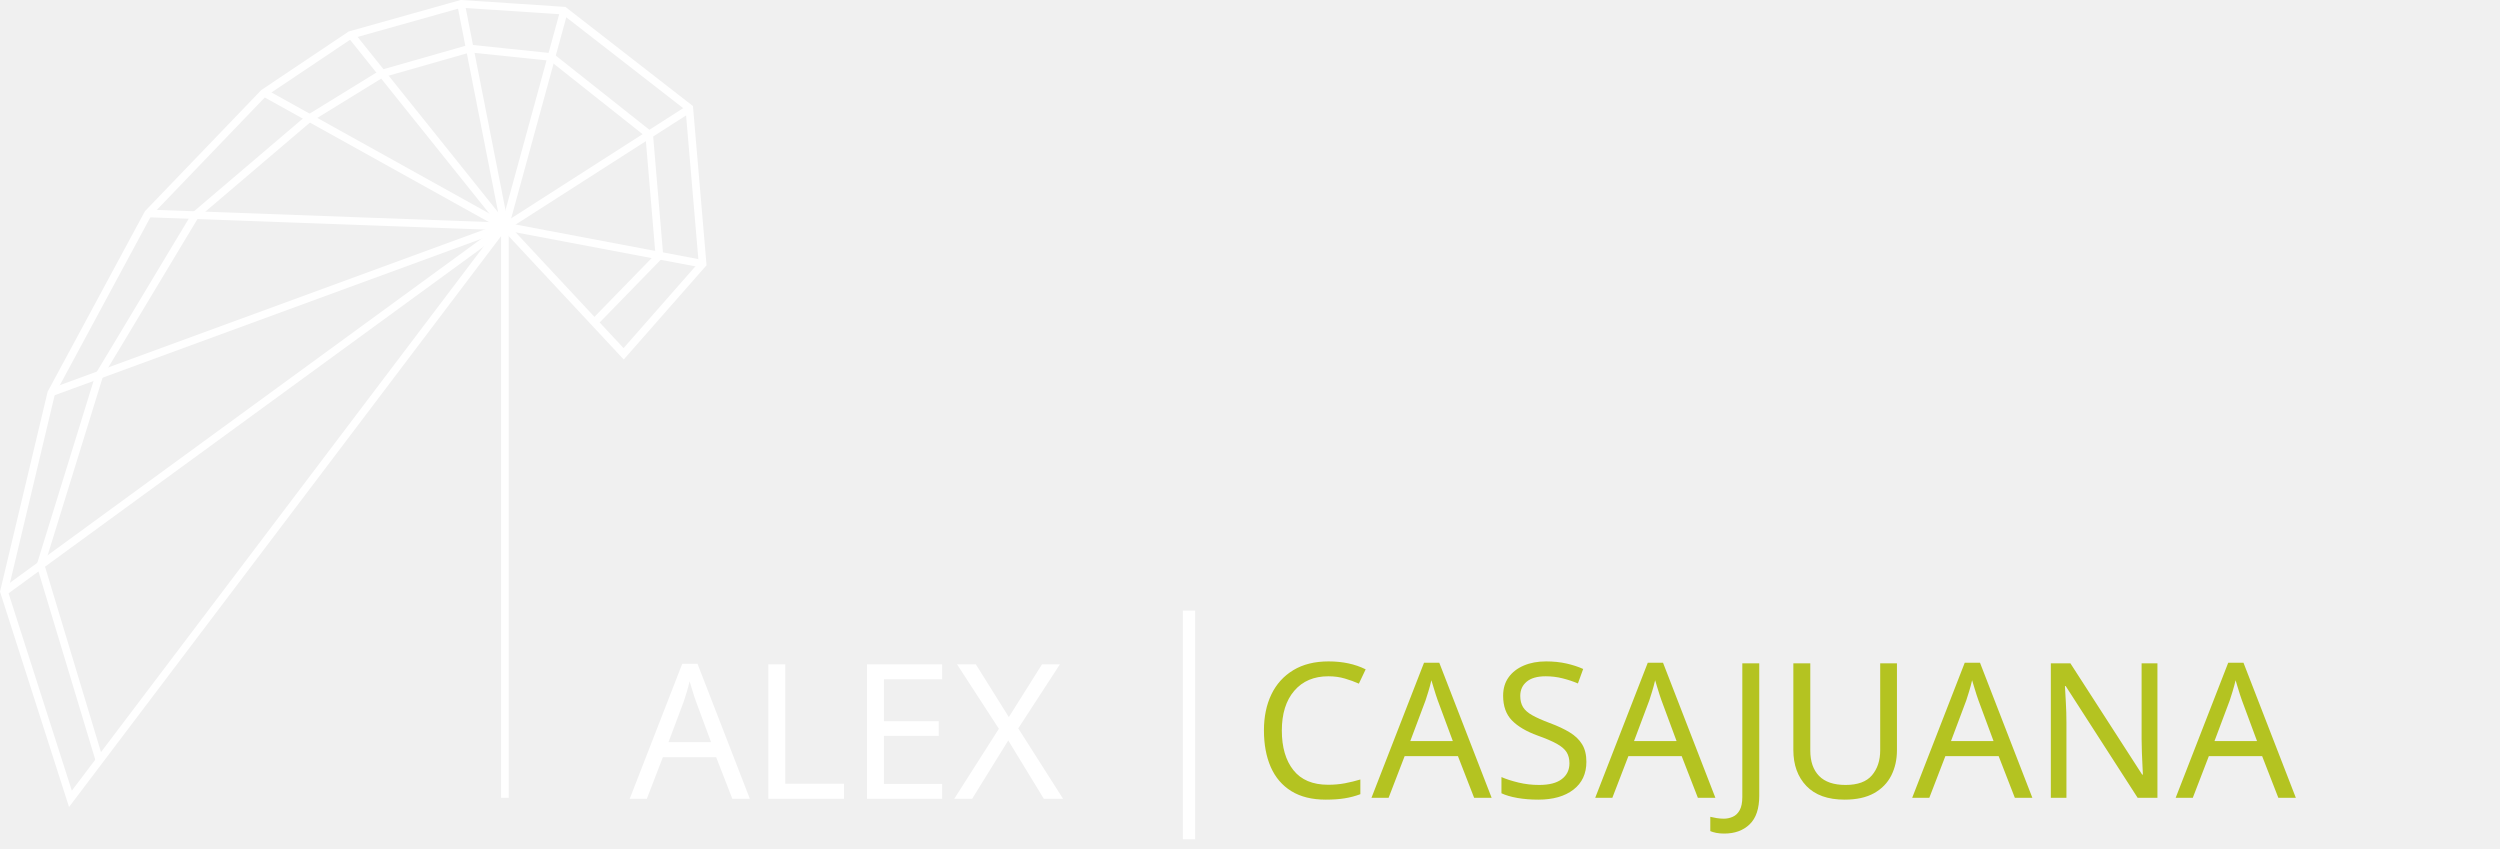
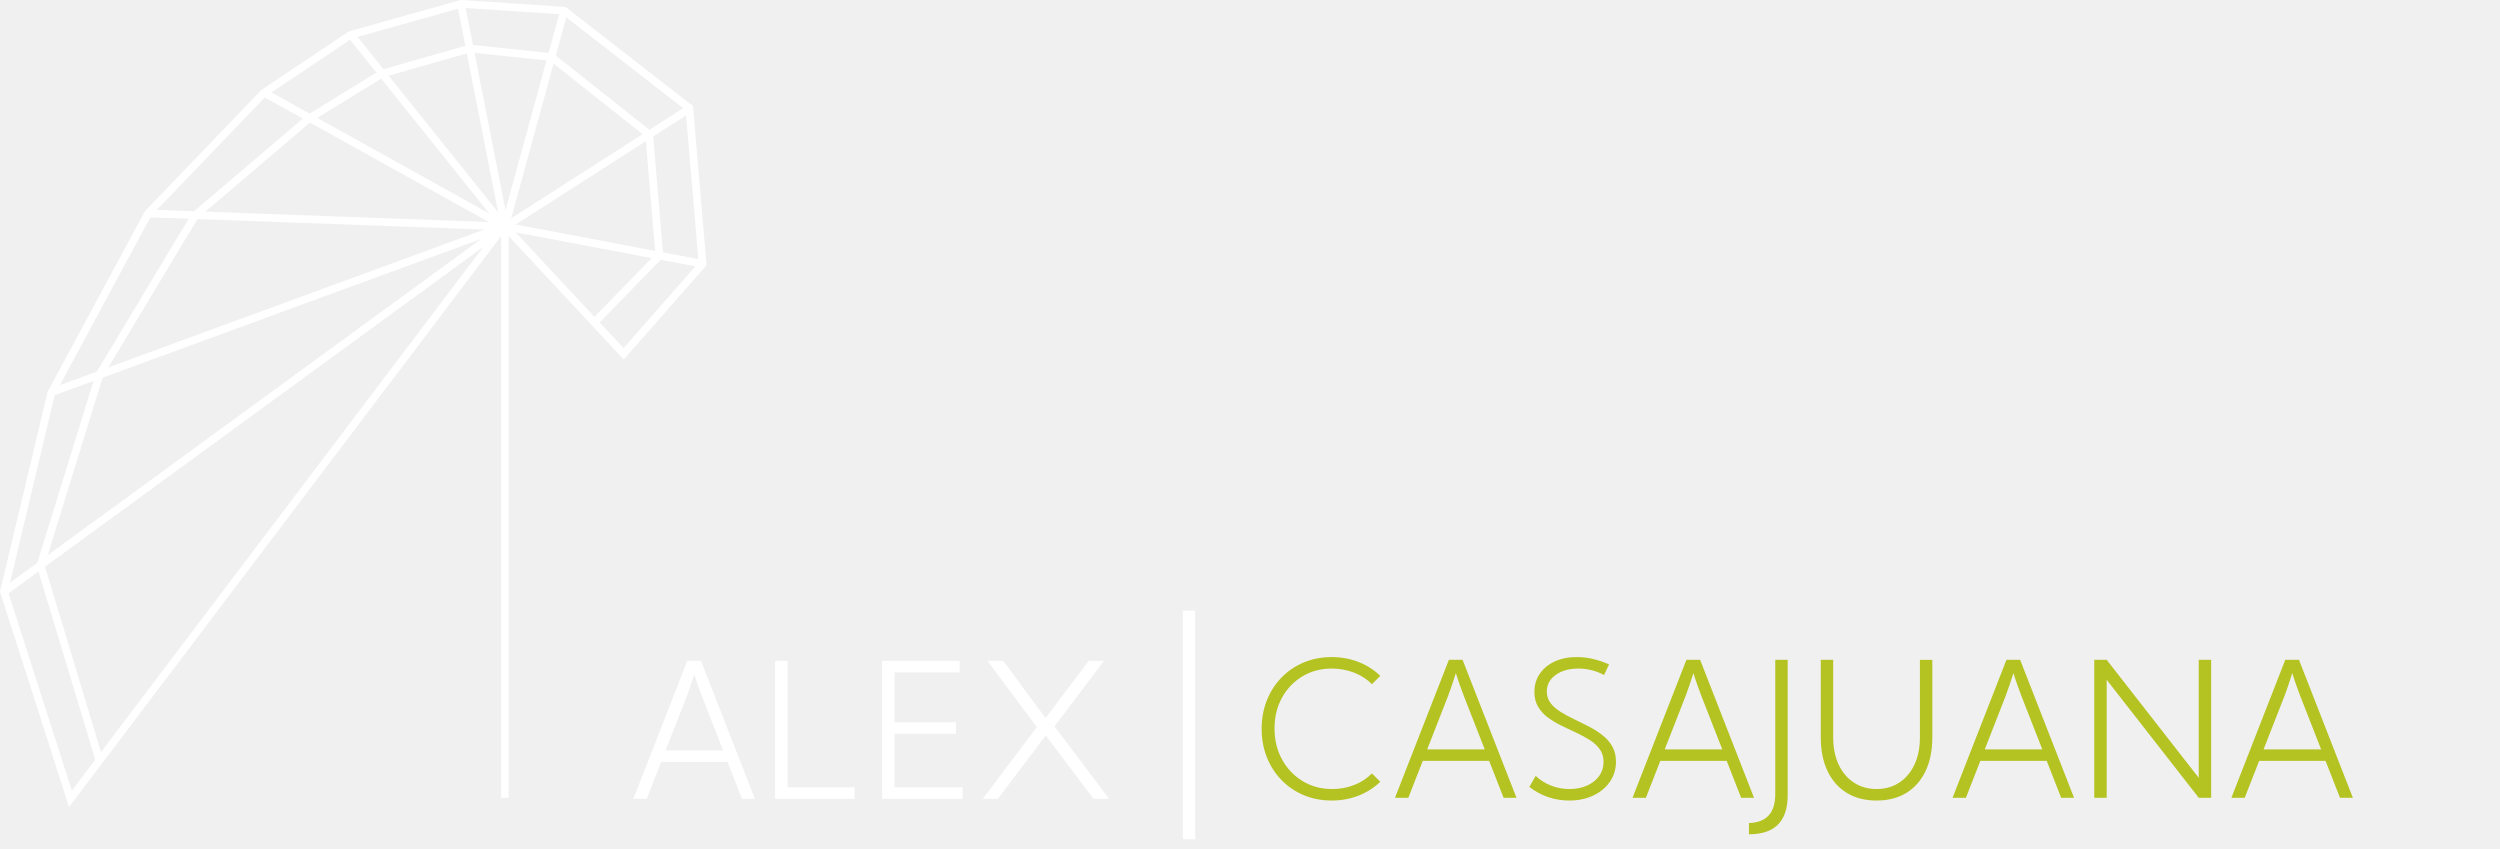
<svg xmlns="http://www.w3.org/2000/svg" version="1.1" id="Layer_1" x="0px" y="0px" width="816.354px" height="277.064px" viewBox="0 0 816.354 277.064" enable-background="new 0 0 816.354 277.064" xml:space="preserve">
  <g>
-     <text transform="matrix(1 0 0 1 205.6257 260.8484)" fill="#FFFFFF" font-family="'KumbhSans-Light'" font-size="61.5">ALEX   </text>
+     <g enable-background="new    ">
+       <path fill="#FFFFFF" d="M206.826,260.848l17.597-45.044h4.474l17.598,45.044h-4.204l-4.715-12.042h-21.681l-4.714,12.042H206.826z     M224.183,227.546l-6.847,17.508h18.798l-6.847-17.508c-0.401-1.061-0.831-2.231-1.291-3.514c-0.461-1.28-0.891-2.582-1.292-3.903    c-0.38,1.241-0.796,2.522-1.246,3.844C225.009,225.294,224.584,226.485,224.183,227.546z" />
+       <path fill="#FFFFFF" d="M279.047,260.848h-25.945v-45.044h4.054v41.29h21.892V260.848z" />
+       <path fill="#FFFFFF" d="M288.056,215.804h25.314v3.754H292.11v16.306h20.03v3.754h-20.03v17.477h22.192v3.754h-26.246V215.804z" />
+       <path fill="#FFFFFF" d="M325.863,260.848h-4.955l17.657-23.423l-16.125-21.651h5.135l13.813,18.648l0.3-0.301l13.813-18.317h4.985    l-16.156,21.381l17.837,23.663h-5.105l-15.585-20.69L325.863,260.848z" />
+     </g>
  </g>
  <line fill="none" stroke="#FFFFFF" stroke-width="4" stroke-miterlimit="10" x1="388.265" y1="274.063" x2="388.265" y2="199.395" />
  <line fill="none" stroke="#FFFFFF" stroke-width="2.5" stroke-miterlimit="10" x1="164.875" y1="260.507" x2="164.875" y2="73.948" />
  <polyline fill="none" stroke="#FFFFFF" stroke-width="2.5" stroke-miterlimit="10" points="164.875,73.948 203.648,115.531   229.427,86.186 225.082,35.28 184.158,3.475 150.57,1.262 114.392,11.427 86.139,30.361 48.35,69.708 16.731,128.36 1.297,193.16   22.999,260.849 164.761,73.538 " />
  <line fill="none" stroke="#FFFFFF" stroke-width="2.5" stroke-miterlimit="10" x1="164.955" y1="73.948" x2="229.632" y2="86.186" />
  <line fill="none" stroke="#FFFFFF" stroke-width="2.5" stroke-miterlimit="10" x1="225.082" y1="35.526" x2="164.955" y2="74.034" />
  <line fill="none" stroke="#FFFFFF" stroke-width="2.5" stroke-miterlimit="10" x1="164.875" y1="74.034" x2="184.158" y2="3.68" />
  <line fill="none" stroke="#FFFFFF" stroke-width="2.5" stroke-miterlimit="10" x1="164.832" y1="73.89" x2="150.57" y2="1.466" />
  <line fill="none" stroke="#FFFFFF" stroke-width="2.5" stroke-miterlimit="10" x1="164.832" y1="74.034" x2="114.666" y2="11.427" />
  <line fill="none" stroke="#FFFFFF" stroke-width="2.5" stroke-miterlimit="10" x1="164.955" y1="74.034" x2="86.385" y2="30.361" />
  <line fill="none" stroke="#FFFFFF" stroke-width="2.5" stroke-miterlimit="10" x1="164.761" y1="73.948" x2="48.636" y2="69.708" />
  <line fill="none" stroke="#FFFFFF" stroke-width="2.5" stroke-miterlimit="10" x1="164.716" y1="73.89" x2="16.79" y2="128.114" />
  <line fill="none" stroke="#FFFFFF" stroke-width="2.5" stroke-miterlimit="10" x1="164.716" y1="74.034" x2="1.461" y2="193.16" />
  <polyline fill="none" stroke="#FFFFFF" stroke-width="2.5" stroke-miterlimit="10" points="32.49,248.318 13.253,184.556   32.49,122.359 63.776,70.262 100.649,38.857 124.759,24.024 153.402,15.846 180.064,18.622 211.98,43.918 215.318,83.478   194.085,105.286 " />
  <g>
-     <text transform="matrix(1 0 0 1 408.9778 260.5066)" enable-background="new    ">
-       <tspan x="0" y="0" fill="#B4C321" font-family="'KumbhSans-Light'" font-size="61.5">CASAJUANA</tspan>
-       <tspan x="360.531" y="0" fill="#50007E" font-family="'KumbhSans-Light'" font-size="61.5">   </tspan>
-     </text>
+     <g enable-background="new    ">
+       <path fill="#B4C321" d="M447.986,252.549l2.732,2.733c-2.062,1.981-4.454,3.498-7.177,4.549s-5.605,1.576-8.648,1.576    c-3.303,0-6.347-0.58-9.129-1.741s-5.205-2.798-7.267-4.91c-2.063-2.111-3.664-4.594-4.805-7.447    c-1.142-2.853-1.712-5.96-1.712-9.323s0.57-6.472,1.712-9.324c1.141-2.854,2.742-5.335,4.805-7.447    c2.062-2.112,4.484-3.749,7.267-4.91s5.826-1.742,9.129-1.742c3.063,0,5.95,0.526,8.663,1.577s5.101,2.567,7.162,4.55    l-2.732,2.732c-1.562-1.622-3.494-2.878-5.795-3.769c-2.303-0.891-4.745-1.337-7.328-1.337c-3.584,0-6.781,0.852-9.594,2.553    c-2.813,1.702-5.03,4.023-6.651,6.967c-1.622,2.943-2.433,6.286-2.433,10.029c0,3.784,0.82,7.168,2.463,10.15    c1.641,2.983,3.883,5.335,6.727,7.057c2.842,1.723,6.065,2.583,9.669,2.583c2.542,0,4.94-0.445,7.192-1.337    C444.488,255.427,446.404,254.171,447.986,252.549z" />
+       <path fill="#B4C321" d="M455.523,260.507l17.598-45.044h4.475l17.598,45.044h-4.205l-4.715-12.042h-21.681l-4.714,12.042H455.523z     M472.88,227.204l-6.847,17.508h18.798l-6.846-17.508c-0.401-1.061-0.832-2.231-1.291-3.514c-0.461-1.28-0.892-2.582-1.292-3.903    c-0.38,1.241-0.796,2.522-1.246,3.844S473.281,226.143,472.88,227.204z" />
+       <path fill="#B4C321" d="M499.396,256.964l2.072-3.604c1.421,1.361,3.093,2.417,5.015,3.168c1.922,0.75,3.923,1.126,6.006,1.126    c2.162,0,4.084-0.38,5.766-1.142c1.682-0.761,2.997-1.807,3.948-3.138s1.427-2.848,1.427-4.55c0-1.602-0.405-2.978-1.216-4.129    c-0.811-1.15-1.893-2.157-3.243-3.018c-1.352-0.86-2.828-1.662-4.43-2.402s-3.203-1.502-4.805-2.282    c-1.602-0.781-3.077-1.667-4.429-2.658c-1.352-0.99-2.433-2.166-3.244-3.528c-0.811-1.361-1.216-2.992-1.216-4.895    c0-2.223,0.586-4.189,1.757-5.9c1.172-1.712,2.793-3.049,4.865-4.01s4.469-1.441,7.191-1.441c3.483,0,7.007,0.802,10.57,2.402    l-1.651,3.454c-2.623-1.401-5.415-2.103-8.378-2.103c-3.023,0-5.496,0.696-7.418,2.087c-1.922,1.392-2.883,3.188-2.883,5.391    c0,1.462,0.406,2.723,1.217,3.784c0.811,1.061,1.892,2.012,3.243,2.853c1.351,0.841,2.827,1.642,4.429,2.402    s3.203,1.557,4.805,2.387c1.602,0.831,3.078,1.768,4.43,2.808c1.352,1.042,2.433,2.272,3.243,3.694    c0.812,1.422,1.216,3.104,1.216,5.045c0,2.422-0.66,4.59-1.981,6.501c-1.321,1.912-3.128,3.414-5.421,4.505    c-2.292,1.091-4.909,1.636-7.852,1.636C507.604,261.407,503.259,259.927,499.396,256.964z" />
+       <path fill="#B4C321" d="M533.089,260.507l17.598-45.044h4.474l17.598,45.044h-4.204l-4.715-12.042h-21.682l-4.714,12.042H533.089z     M550.447,227.204l-6.848,17.508h18.799l-6.847-17.508c-0.401-1.061-0.831-2.231-1.291-3.514c-0.461-1.28-0.892-2.582-1.292-3.903    c-0.38,1.241-0.795,2.522-1.246,3.844C551.272,224.952,550.847,226.143,550.447,227.204z" />
+       <path fill="#B4C321" d="M571.107,272.428v-3.664c5.725-0.2,8.588-3.333,8.588-9.398v-43.903h4.054v44.233    C583.748,268.183,579.534,272.428,571.107,272.428z" />
+       <path fill="#B4C321" d="M594.559,240.777v-25.314h4.054v25.284c0,3.444,0.601,6.432,1.802,8.964c1.201,2.533,2.868,4.489,5,5.871    s4.589,2.072,7.372,2.072s5.235-0.69,7.357-2.072c2.121-1.382,3.783-3.333,4.984-5.855s1.803-5.506,1.803-8.949v-25.314h4.054    v25.314c0,4.245-0.735,7.913-2.208,11.006c-1.471,3.093-3.563,5.471-6.275,7.132c-2.713,1.662-5.951,2.492-9.715,2.492    s-7.007-0.83-9.729-2.492c-2.723-1.661-4.819-4.039-6.291-7.132S594.559,245.022,594.559,240.777z" />
+       <path fill="#B4C321" d="M637.591,260.507l17.598-45.044h4.474l17.598,45.044h-4.204l-4.715-12.042h-21.682l-4.714,12.042H637.591z     M654.948,227.204l-6.848,17.508H666.9l-6.847-17.508c-0.401-1.061-0.831-2.231-1.291-3.514c-0.461-1.28-0.892-2.582-1.292-3.903    c-0.38,1.241-0.795,2.522-1.246,3.844C655.774,224.952,655.349,226.143,654.948,227.204z" />
+       <path fill="#B4C321" d="M683.866,215.463h4.053l30.061,38.527v-38.527h4.053v45.044h-4.053l-30.061-38.527v38.527h-4.053V215.463z    " />
+       <path fill="#B4C321" d="M728.64,260.507l17.598-45.044h4.474l17.598,45.044h-4.204l-4.715-12.042h-21.682l-4.714,12.042H728.64z     M745.997,227.204l-6.848,17.508h18.799l-6.847-17.508c-0.4-1.061-0.831-2.231-1.291-3.514c-0.461-1.28-0.892-2.582-1.292-3.903    c-0.38,1.241-0.795,2.522-1.246,3.844C746.823,224.952,746.397,226.143,745.997,227.204z" />
+     </g>
+     <g enable-background="new    ">
+ 	</g>
  </g>
</svg>
